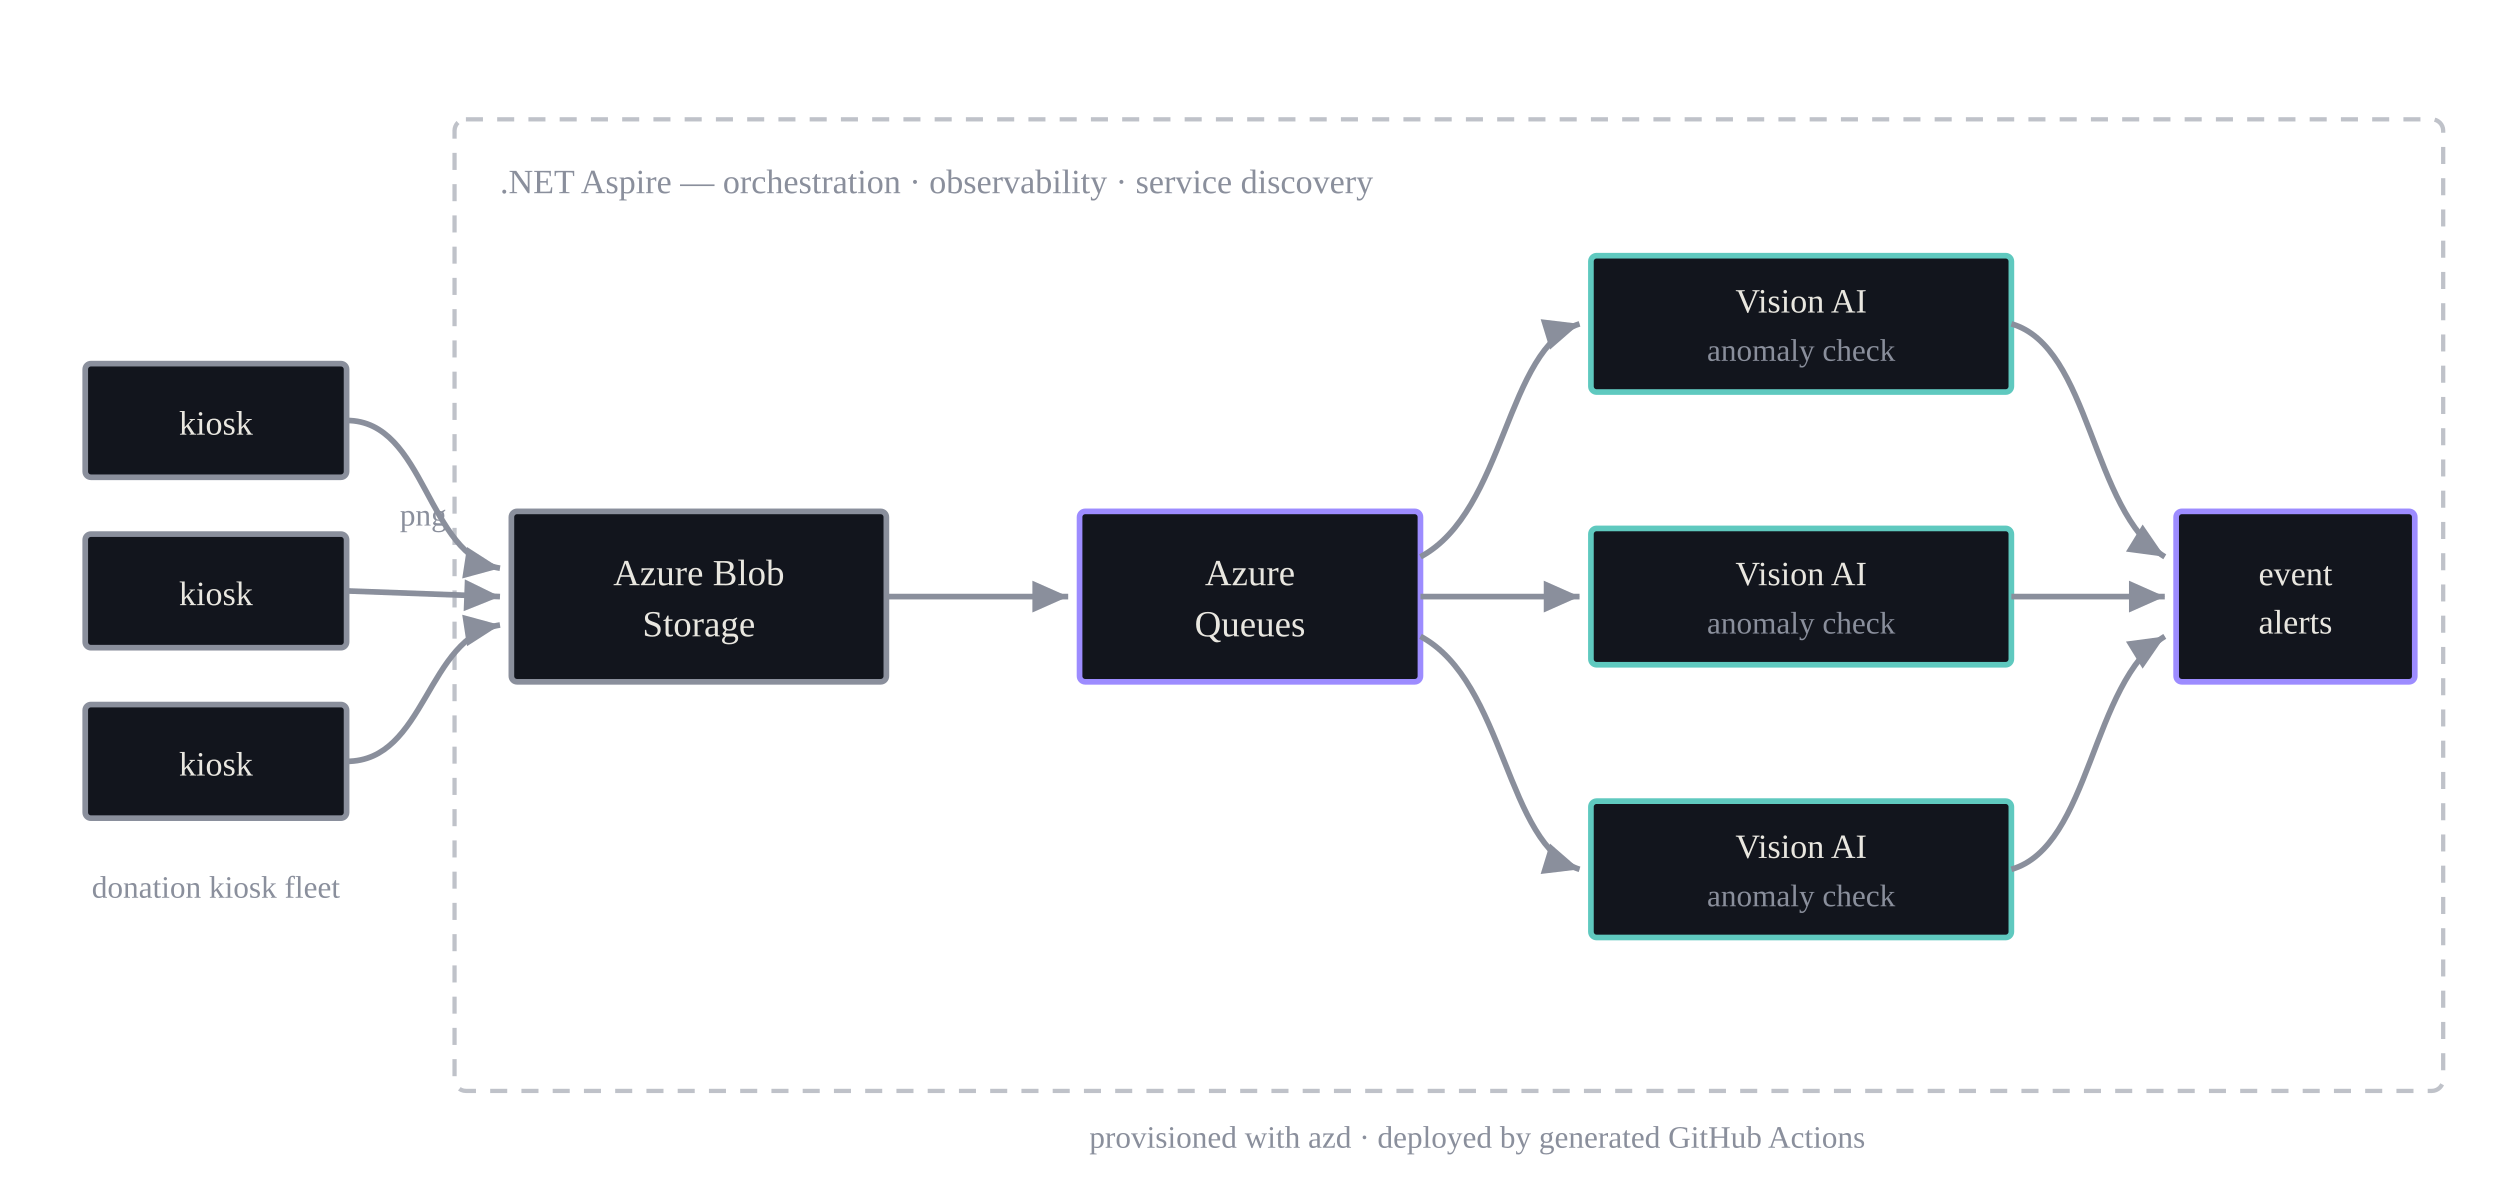
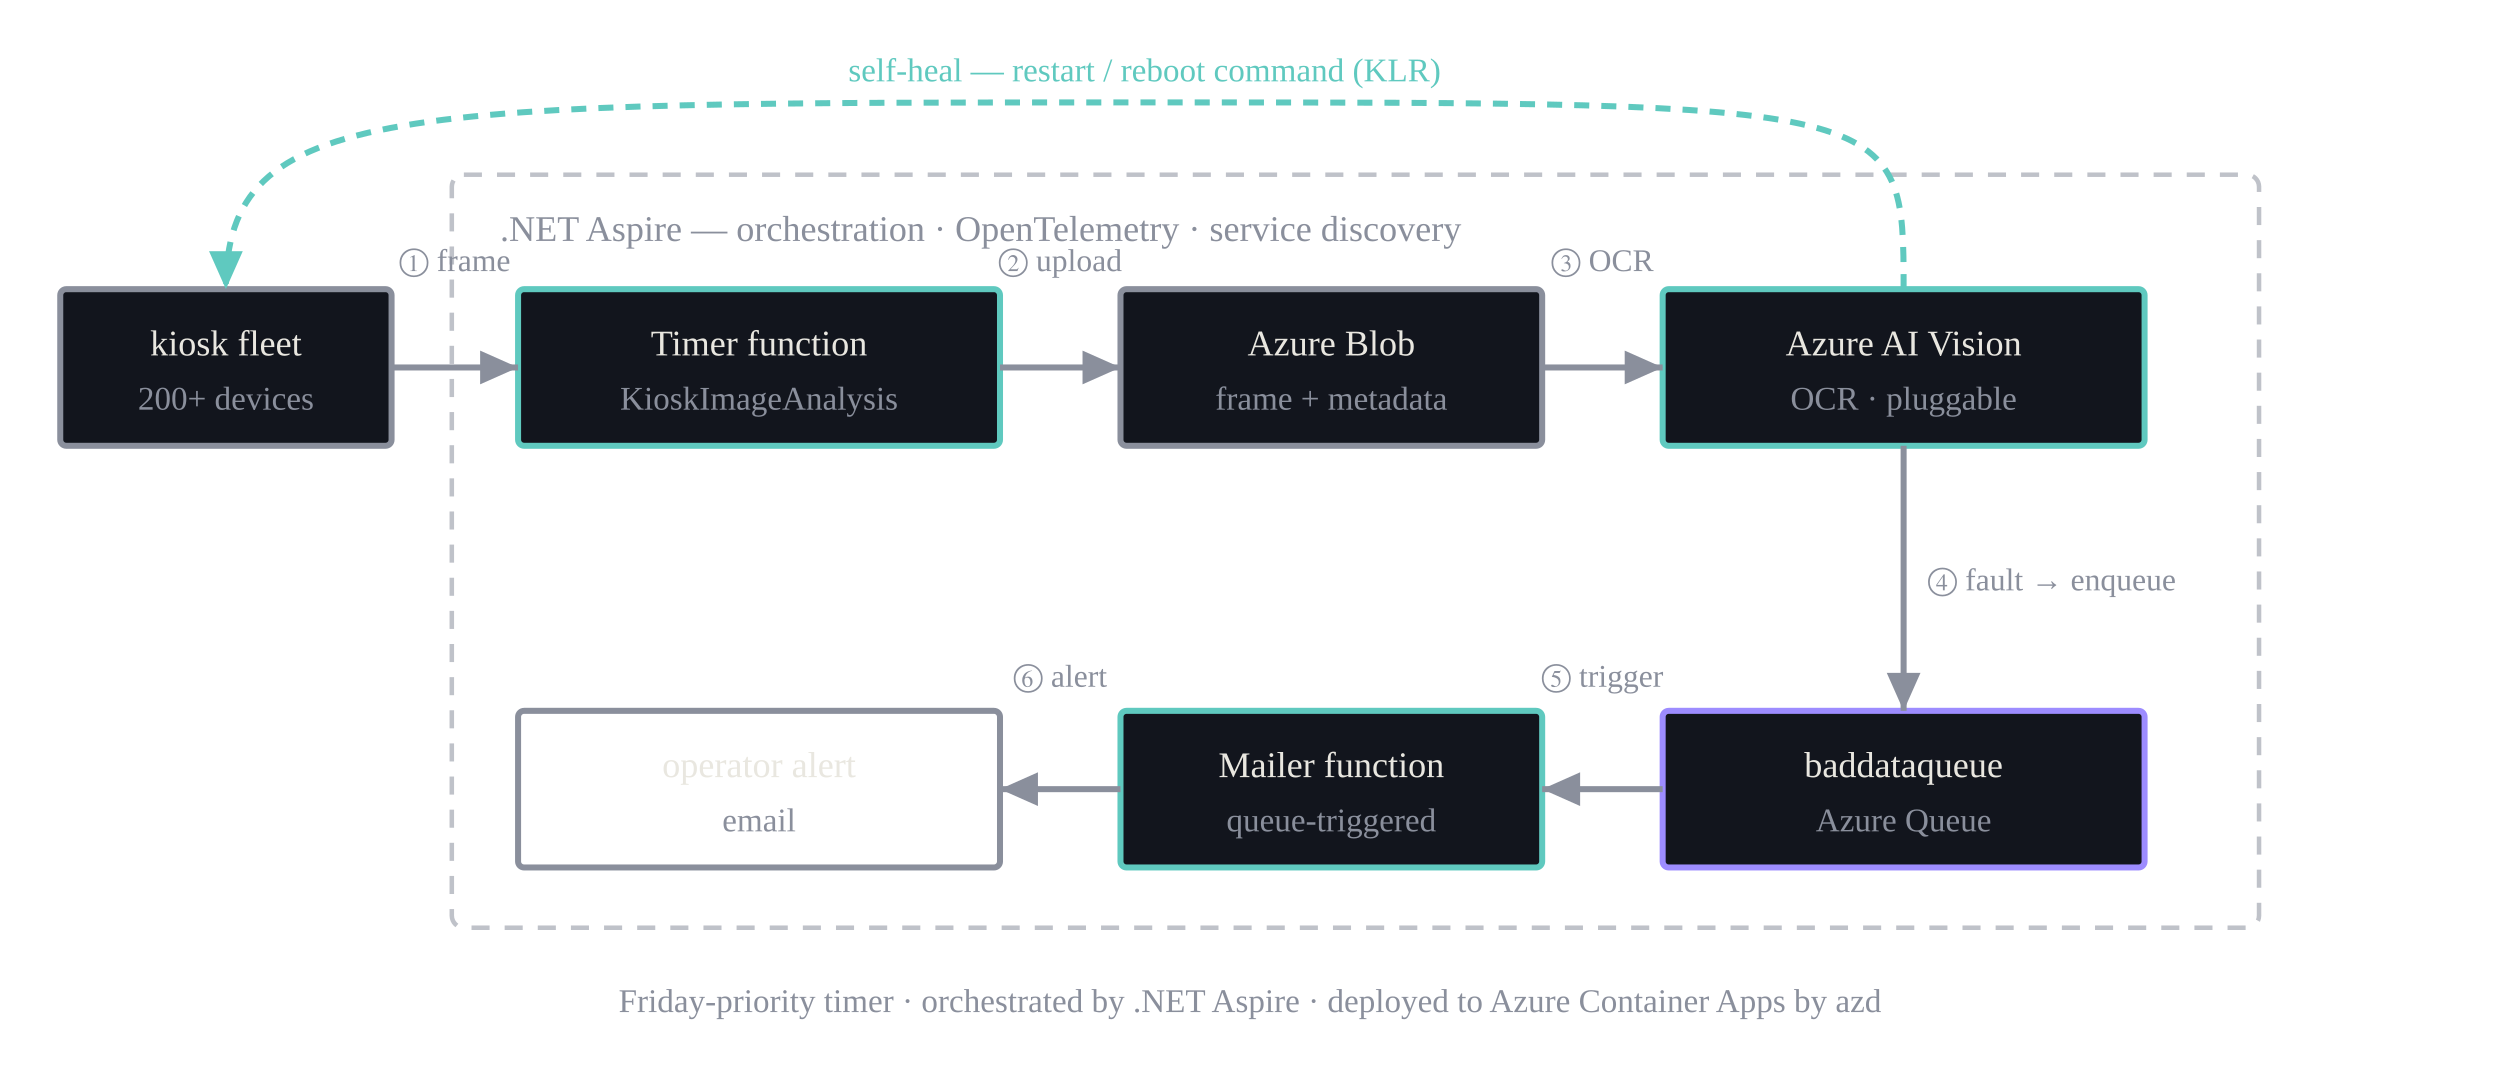
- <svg xmlns="http://www.w3.org/2000/svg" viewBox="0 0 880 420" width="880" height="420" role="img" aria-labelledby="kva-title">
+ <svg xmlns="http://www.w3.org/2000/svg" viewBox="0 0 830 360" width="830" height="360" role="img" aria-labelledby="kva-title">
  <defs>
    <marker id="kva-ah" viewBox="0 0 10 10" refX="9" refY="5" markerWidth="7" markerHeight="7" orient="auto-start-reverse">
      <path d="M 0 1 L 9 5 L 0 9 z" fill="var(--color-muted, #8a8f9c)" />
    </marker>
+     <marker id="kva-ah-heal" viewBox="0 0 10 10" refX="9" refY="5" markerWidth="7" markerHeight="7" orient="auto-start-reverse">
+       <path d="M 0 1 L 9 5 L 0 9 z" fill="var(--color-q0, #5fc9bf)" />
+     </marker>
  </defs>
  <g style="font-family: var(--font-mono, 'IBM Plex Mono', ui-monospace, monospace)" fill="var(--color-ink, #e9e7e0)" font-size="13">
-     <rect x="160" y="42" width="700" height="342" rx="4" fill="none" stroke="var(--color-muted, #8a8f9c)" stroke-width="1.5" stroke-dasharray="6 5" opacity="0.55" />
-     <text x="176" y="68" font-size="12" fill="var(--color-muted, #8a8f9c)">.NET Aspire — orchestration · observability · service discovery</text>
-     <g stroke="var(--color-muted, #8a8f9c)" stroke-width="2" fill="var(--color-surface, #12151d)">
-       <rect x="30" y="128" width="92" height="40" rx="2" />
-       <rect x="30" y="188" width="92" height="40" rx="2" />
-       <rect x="30" y="248" width="92" height="40" rx="2" />
+     <rect x="150" y="58" width="600" height="250" rx="4" fill="none" stroke="var(--color-muted, #8a8f9c)" stroke-width="1.5" stroke-dasharray="6 5" opacity="0.55" />
+     <text x="166" y="80" font-size="12" fill="var(--color-muted, #8a8f9c)">.NET Aspire — orchestration · OpenTelemetry · service discovery</text>
+     <rect x="20" y="96" width="110" height="52" rx="2" fill="var(--color-surface, #12151d)" stroke="var(--color-muted, #8a8f9c)" stroke-width="2" />
+     <text x="75" y="118" text-anchor="middle" font-size="12">kiosk fleet</text>
+     <text x="75" y="136" text-anchor="middle" font-size="11" fill="var(--color-muted, #8a8f9c)">200+ devices</text>
+     <rect x="172" y="96" width="160" height="52" rx="2" fill="var(--color-surface, #12151d)" stroke="var(--color-q0, #5fc9bf)" stroke-width="2" />
+     <text x="252" y="118" text-anchor="middle" font-size="12">Timer function</text>
+     <text x="252" y="136" text-anchor="middle" font-size="11" fill="var(--color-muted, #8a8f9c)">KioskImageAnalysis</text>
+     <rect x="372" y="96" width="140" height="52" rx="2" fill="var(--color-surface, #12151d)" stroke="var(--color-muted, #8a8f9c)" stroke-width="2" />
+     <text x="442" y="118" text-anchor="middle" font-size="12">Azure Blob</text>
+     <text x="442" y="136" text-anchor="middle" font-size="11" fill="var(--color-muted, #8a8f9c)">frame + metadata</text>
+     <rect x="552" y="96" width="160" height="52" rx="2" fill="var(--color-surface, #12151d)" stroke="var(--color-q0, #5fc9bf)" stroke-width="2" />
+     <text x="632" y="118" text-anchor="middle" font-size="12">Azure AI Vision</text>
+     <text x="632" y="136" text-anchor="middle" font-size="11" fill="var(--color-muted, #8a8f9c)">OCR · pluggable</text>
+     <g stroke="var(--color-muted, #8a8f9c)" stroke-width="2" fill="none" marker-end="url(#kva-ah)">
+       <line x1="130" y1="122" x2="172" y2="122" />
+       <line x1="332" y1="122" x2="372" y2="122" />
+       <line x1="512" y1="122" x2="552" y2="122" />
    </g>
-     <text x="76" y="153" text-anchor="middle" font-size="12">kiosk</text>
-     <text x="76" y="213" text-anchor="middle" font-size="12">kiosk</text>
-     <text x="76" y="273" text-anchor="middle" font-size="12">kiosk</text>
-     <text x="76" y="316" text-anchor="middle" font-size="11" fill="var(--color-muted, #8a8f9c)">donation kiosk fleet</text>
+     <text x="151" y="90" text-anchor="middle" font-size="10.5" fill="var(--color-muted, #8a8f9c)">① frame</text>
+     <text x="352" y="90" text-anchor="middle" font-size="10.5" fill="var(--color-muted, #8a8f9c)">② upload</text>
+     <text x="532" y="90" text-anchor="middle" font-size="10.5" fill="var(--color-muted, #8a8f9c)">③ OCR</text>
+     <rect x="552" y="236" width="160" height="52" rx="2" fill="var(--color-surface, #12151d)" stroke="var(--color-q1, #9d8cff)" stroke-width="2" />
+     <text x="632" y="258" text-anchor="middle" font-size="12">baddataqueue</text>
+     <text x="632" y="276" text-anchor="middle" font-size="11" fill="var(--color-muted, #8a8f9c)">Azure Queue</text>
+     <rect x="372" y="236" width="140" height="52" rx="2" fill="var(--color-surface, #12151d)" stroke="var(--color-q0, #5fc9bf)" stroke-width="2" />
+     <text x="442" y="258" text-anchor="middle" font-size="12">Mailer function</text>
+     <text x="442" y="276" text-anchor="middle" font-size="11" fill="var(--color-muted, #8a8f9c)">queue-triggered</text>
+     <rect x="172" y="236" width="160" height="52" rx="2" fill="none" stroke="var(--color-muted, #8a8f9c)" stroke-width="2" />
+     <text x="252" y="258" text-anchor="middle" font-size="12">operator alert</text>
+     <text x="252" y="276" text-anchor="middle" font-size="11" fill="var(--color-muted, #8a8f9c)">email</text>
+     <line x1="632" y1="148" x2="632" y2="236" stroke="var(--color-muted, #8a8f9c)" stroke-width="2" marker-end="url(#kva-ah)" />
+     <text x="640" y="196" font-size="10.5" fill="var(--color-muted, #8a8f9c)">④ fault → enqueue</text>
    <g stroke="var(--color-muted, #8a8f9c)" stroke-width="2" fill="none" marker-end="url(#kva-ah)">
-       <path d="M 122 148 C 150 148, 150 196, 176 200" />
-       <path d="M 122 208 L 176 210" />
-       <path d="M 122 268 C 150 268, 150 224, 176 220" />
+       <line x1="552" y1="262" x2="512" y2="262" />
+       <line x1="372" y1="262" x2="332" y2="262" />
    </g>
-     <text x="149" y="185" text-anchor="middle" font-size="11" fill="var(--color-muted, #8a8f9c)">png</text>
-     <rect x="180" y="180" width="132" height="60" rx="2" fill="var(--color-surface, #12151d)" stroke="var(--color-muted, #8a8f9c)" stroke-width="2" />
-     <text x="246" y="206" text-anchor="middle">Azure Blob</text>
-     <text x="246" y="224" text-anchor="middle">Storage</text>
-     <line x1="312" y1="210" x2="376" y2="210" stroke="var(--color-muted, #8a8f9c)" stroke-width="2" marker-end="url(#kva-ah)" />
-     <rect x="380" y="180" width="120" height="60" rx="2" fill="var(--color-surface, #12151d)" stroke="var(--color-q1, #9d8cff)" stroke-width="2" />
-     <text x="440" y="206" text-anchor="middle">Azure</text>
-     <text x="440" y="224" text-anchor="middle">Queues</text>
-     <g stroke="var(--color-muted, #8a8f9c)" stroke-width="2" fill="none" marker-end="url(#kva-ah)">
-       <path d="M 500 196 C 530 180, 530 122, 556 114" />
-       <path d="M 500 210 L 556 210" />
-       <path d="M 500 224 C 530 240, 530 298, 556 306" />
-     </g>
-     <g stroke="var(--color-q0, #5fc9bf)" stroke-width="2" fill="var(--color-surface, #12151d)">
-       <rect x="560" y="90" width="148" height="48" rx="2" />
-       <rect x="560" y="186" width="148" height="48" rx="2" />
-       <rect x="560" y="282" width="148" height="48" rx="2" />
-     </g>
-     <text x="634" y="110" text-anchor="middle" font-size="12">Vision AI</text>
-     <text x="634" y="127" text-anchor="middle" font-size="11" fill="var(--color-muted, #8a8f9c)">anomaly check</text>
-     <text x="634" y="206" text-anchor="middle" font-size="12">Vision AI</text>
-     <text x="634" y="223" text-anchor="middle" font-size="11" fill="var(--color-muted, #8a8f9c)">anomaly check</text>
-     <text x="634" y="302" text-anchor="middle" font-size="12">Vision AI</text>
-     <text x="634" y="319" text-anchor="middle" font-size="11" fill="var(--color-muted, #8a8f9c)">anomaly check</text>
-     <g stroke="var(--color-muted, #8a8f9c)" stroke-width="2" fill="none" marker-end="url(#kva-ah)">
-       <path d="M 708 114 C 736 122, 736 180, 762 196" />
-       <path d="M 708 210 L 762 210" />
-       <path d="M 708 306 C 736 298, 736 240, 762 224" />
-     </g>
-     <rect x="766" y="180" width="84" height="60" rx="2" fill="var(--color-surface, #12151d)" stroke="var(--color-q1, #9d8cff)" stroke-width="2" />
-     <text x="808" y="206" text-anchor="middle" font-size="12">event</text>
-     <text x="808" y="223" text-anchor="middle" font-size="12">alerts</text>
-     <text x="520" y="404" text-anchor="middle" font-size="11" fill="var(--color-muted, #8a8f9c)">provisioned with azd · deployed by generated GitHub Actions</text>
+     <text x="532" y="228" text-anchor="middle" font-size="10.5" fill="var(--color-muted, #8a8f9c)">⑤ trigger</text>
+     <text x="352" y="228" text-anchor="middle" font-size="10.5" fill="var(--color-muted, #8a8f9c)">⑥ alert</text>
+     <path d="M 632 96 C 632 34, 632 34, 380 34 C 130 34, 75 34, 75 96" fill="none" stroke="var(--color-q0, #5fc9bf)" stroke-width="2" stroke-dasharray="5 4" marker-end="url(#kva-ah-heal)" />
+     <text x="380" y="27" text-anchor="middle" font-size="11" fill="var(--color-q0, #5fc9bf)">self-heal — restart / reboot command (KLR)</text>
+     <text x="415" y="336" text-anchor="middle" font-size="11" fill="var(--color-muted, #8a8f9c)">Friday-priority timer · orchestrated by .NET Aspire · deployed to Azure Container Apps by azd</text>
  </g>
</svg>
